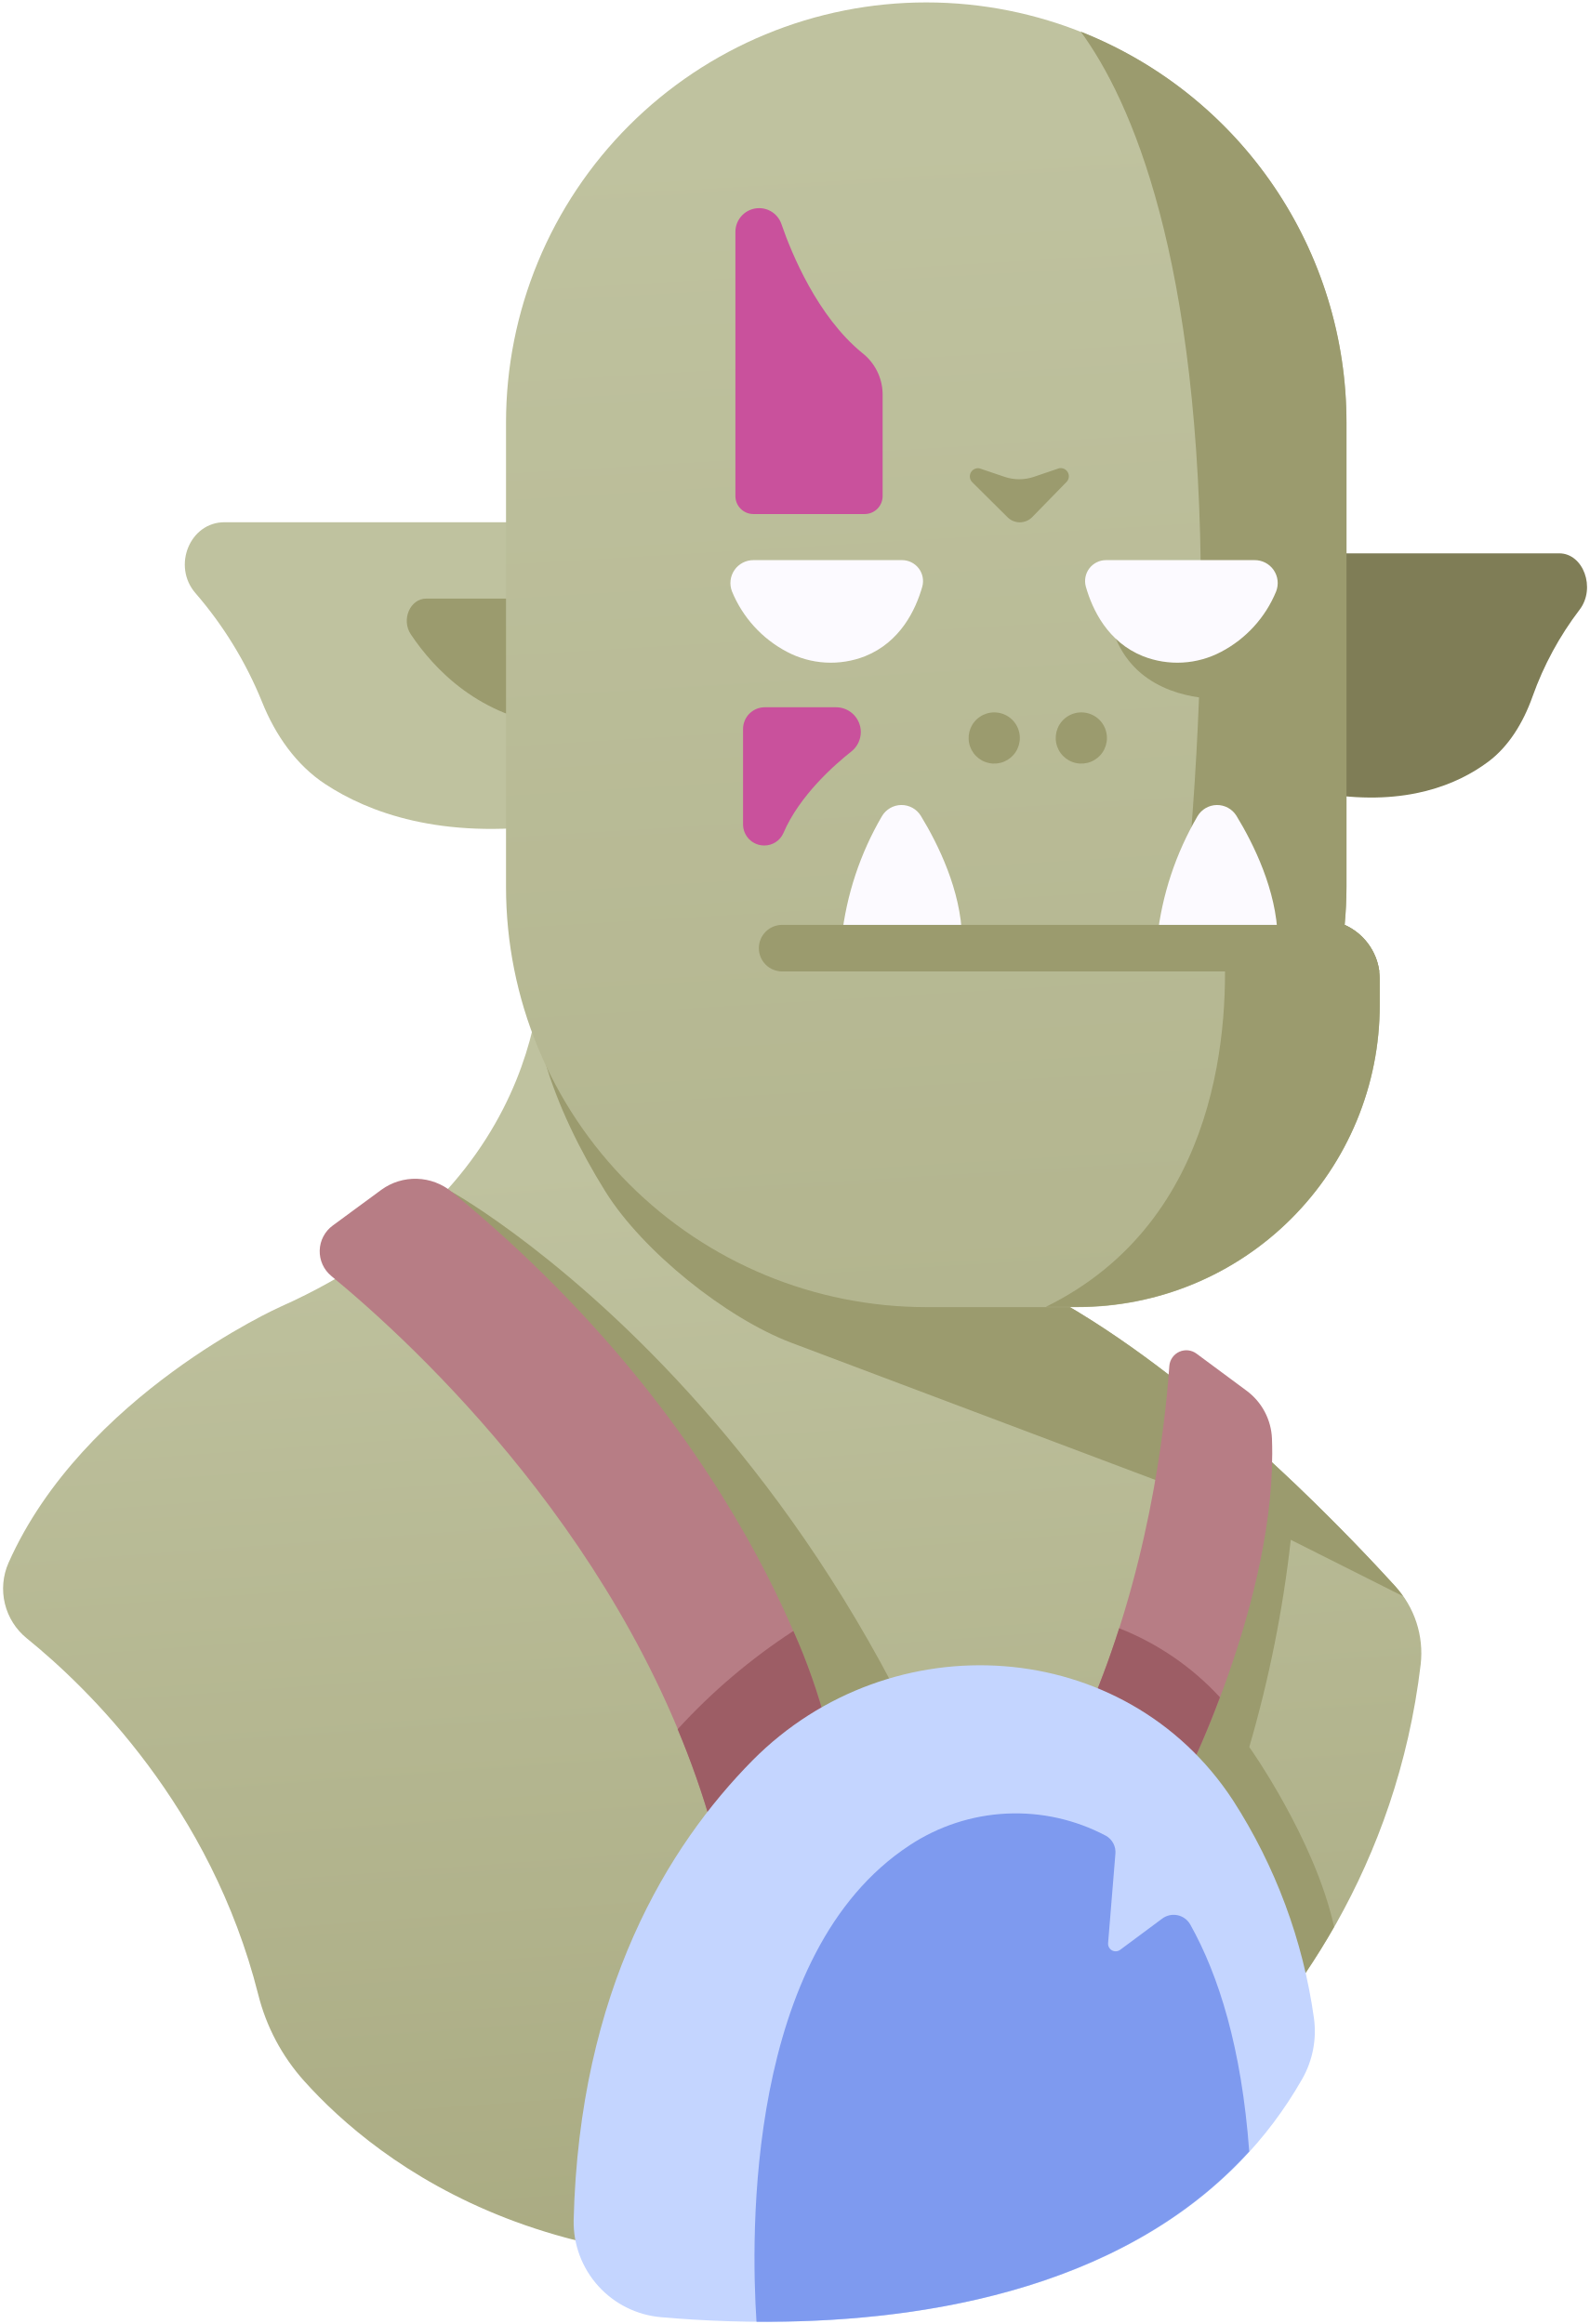
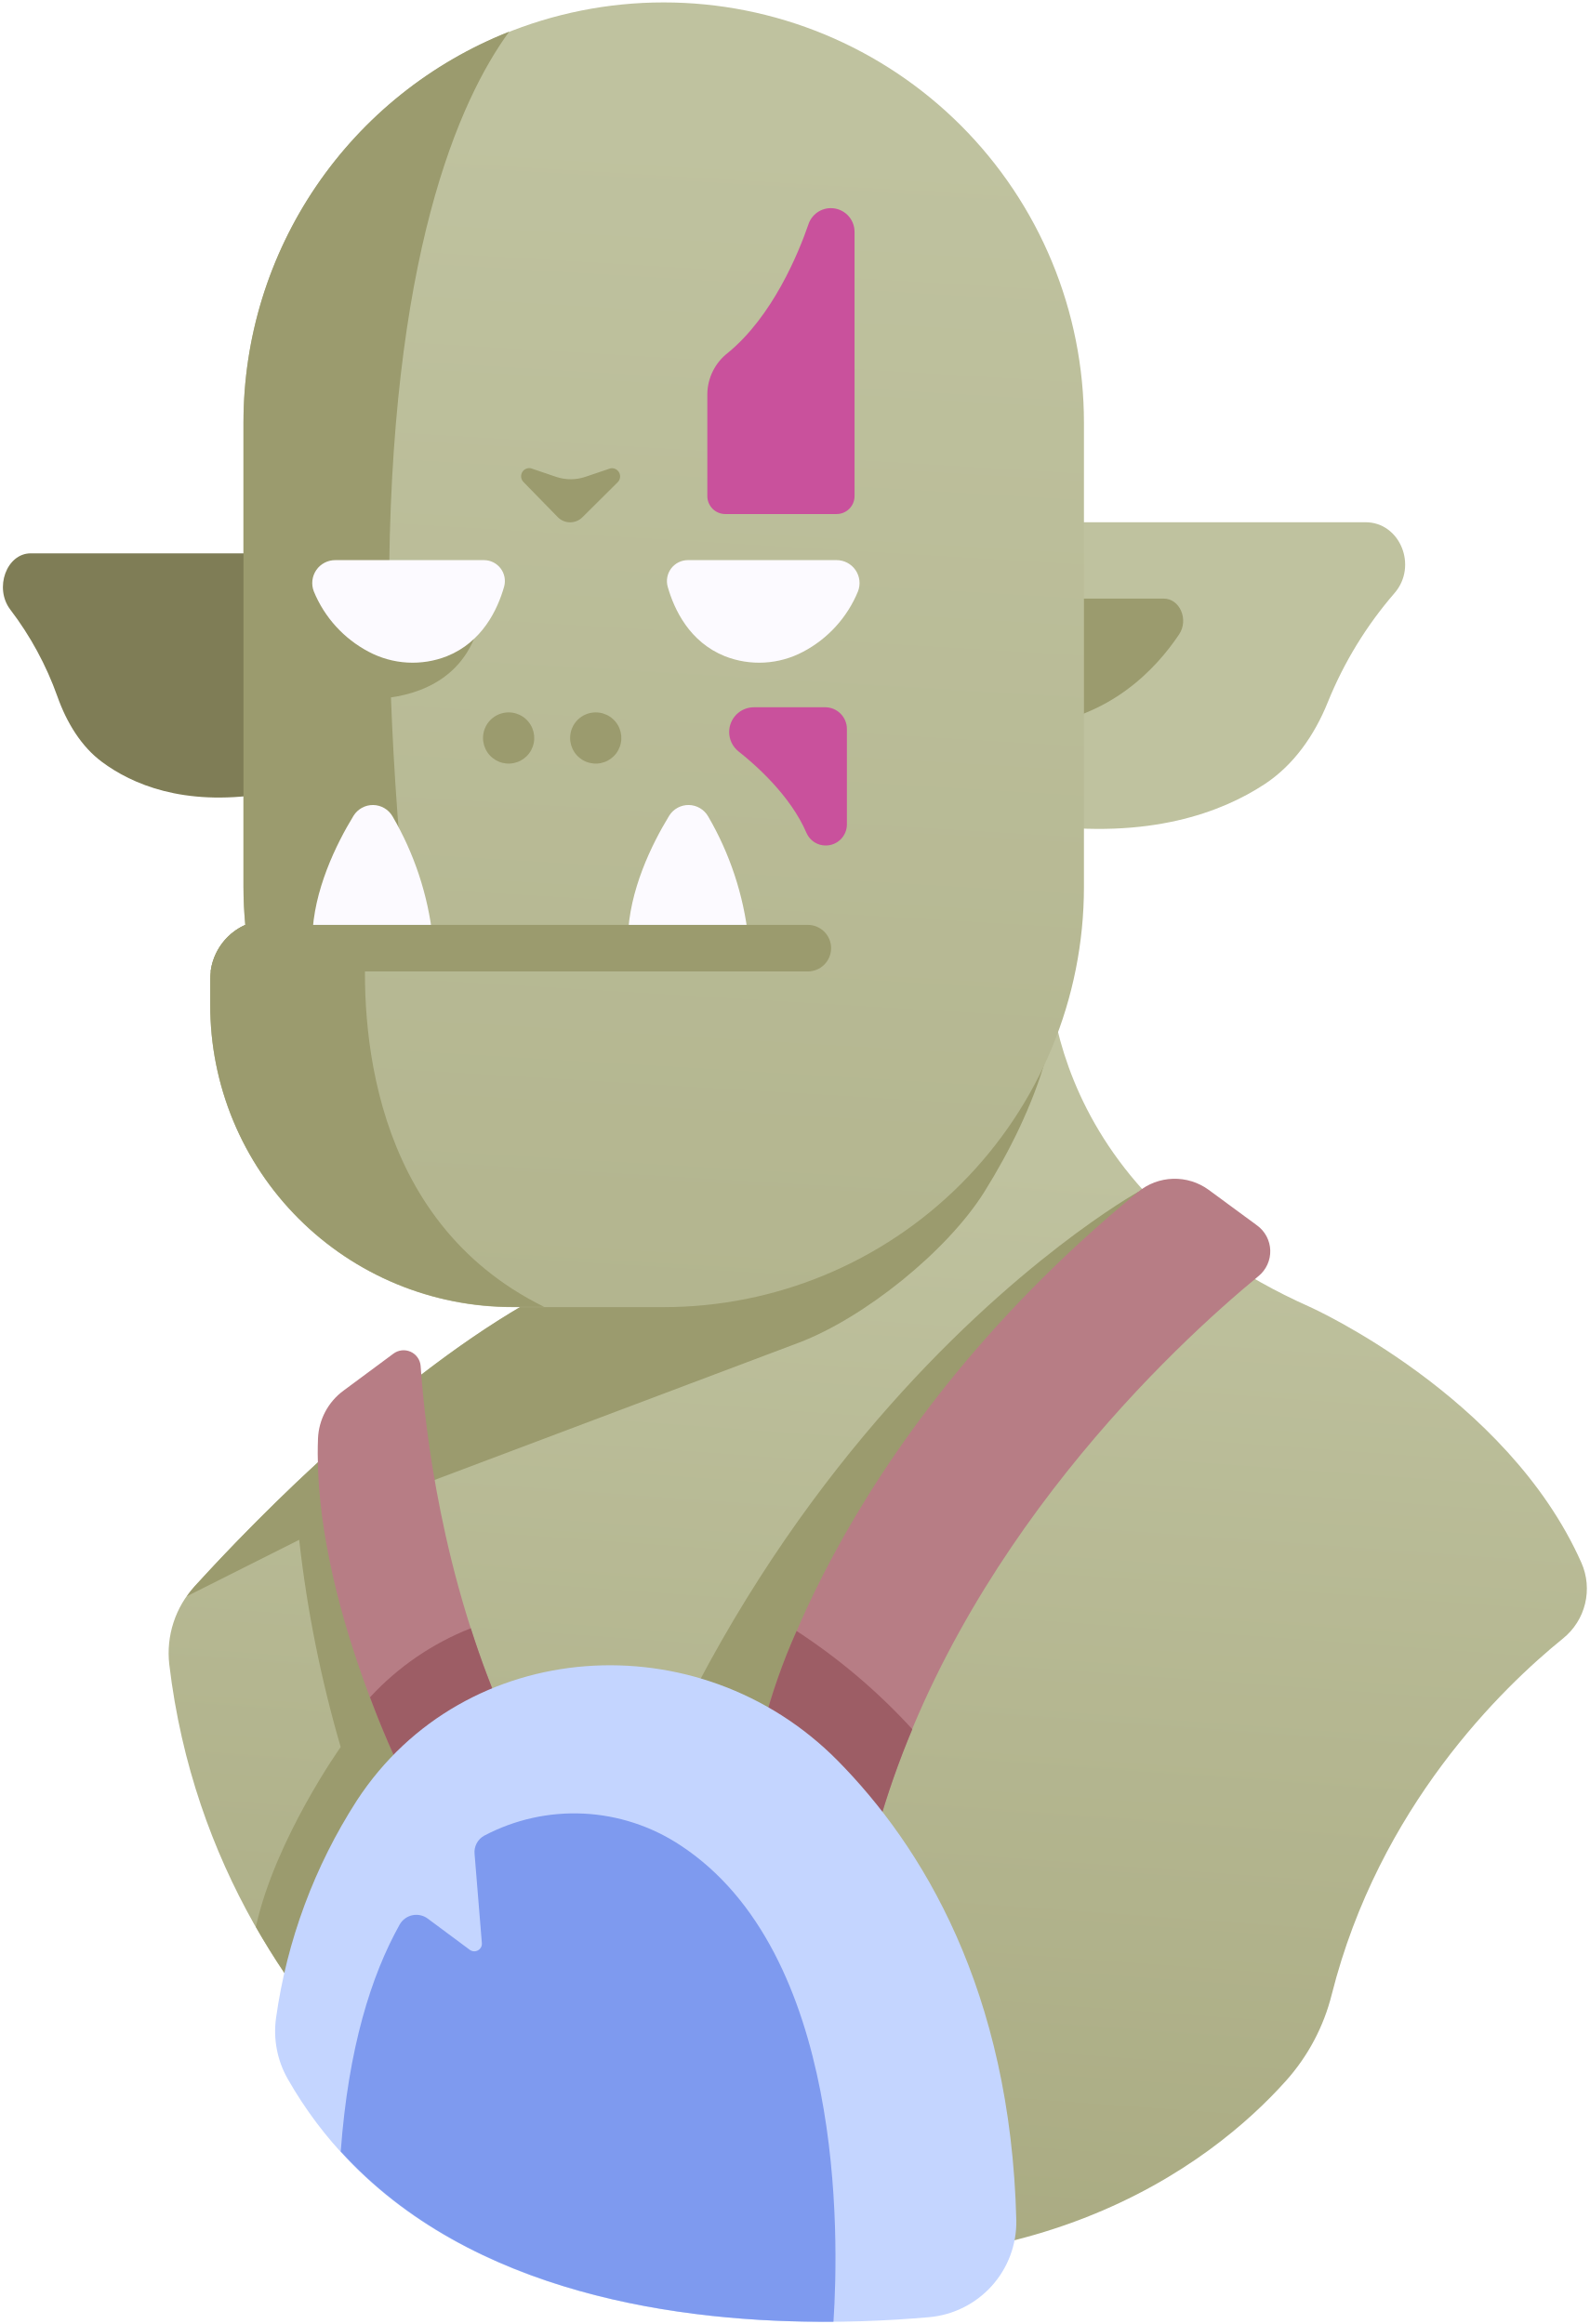
<svg xmlns="http://www.w3.org/2000/svg" width="316" height="462" viewBox="0 0 316 462" fill="none">
-   <path d="M112.19 103.82H44.59C37.75 103.82 34.19 112.5 38.82 117.88C44.406 124.327 48.89 131.652 52.09 139.56C54.75 146.19 58.9 152.1 64.65 155.88C73.19 161.5 87.6 166.93 109.85 163.93L112.19 103.82Z" fill="#BFC29F" />
-   <path d="M111.6 119H84.71C81.51 119 79.71 123.18 81.64 126.09C86.25 132.99 95.32 142.66 110.64 144.3L111.6 119Z" fill="#9B9B6E" />
-   <path d="M107.59 188.49C107.59 188.49 111.51 234.94 55.69 259.8C55.69 259.8 16.51 277.32 1.69 310.69C0.567 313.242 0.314 316.093 0.97 318.803C1.626 321.514 3.154 323.933 5.32 325.69C17.48 335.54 41.9 359.2 51.32 396.49C52.915 402.882 56.049 408.787 60.45 413.69C75 429.93 112.25 459.37 182.24 446C203.567 441.995 223.259 431.842 238.89 416.79C256.94 399.27 277.59 371.02 282.36 330.85C282.677 328.047 282.387 325.208 281.511 322.527C280.634 319.846 279.191 317.384 277.28 315.31C265.06 301.9 235.53 271.48 206.28 256.31L107.59 188.49Z" fill="url(#paint0_linear_4_713)" />
-   <path d="M89.8 236.94L86.18 250.42C146.68 296.82 172.13 402.76 180.31 446.42C180.96 446.3 181.58 446.21 182.24 446.08C191.878 444.227 201.234 441.125 210.07 436.85C188.43 291.69 89.8 236.94 89.8 236.94Z" fill="#9B9B6E" />
-   <path d="M256.54 306.11L278.85 317.32C278.371 316.62 277.846 315.952 277.28 315.32C272.78 310.38 265.91 303.12 257.58 295.17C254.14 291.89 250.45 288.5 246.58 285.1C234.37 274.38 220.31 263.6 206.31 256.31L107.59 188.49C103 200.92 109.96 220.28 120.36 236.93C127.73 248.72 144.27 262.01 157.27 266.93L242.61 299.1L228 350.48L238.87 416.79C249.172 406.835 258.019 395.476 265.15 383.05C261.28 365.55 248.29 347.3 248.29 347.3C252.218 333.832 254.978 320.051 256.54 306.11Z" fill="#9B9B6E" />
-   <path d="M267.25 183.86C267.48 181.36 267.61 178.86 267.61 176.28V84C267.61 61.849 258.811 40.605 243.148 24.942C227.485 9.279 206.241 0.48 184.09 0.48C173.122 0.48 162.262 2.64 152.129 6.838C141.995 11.035 132.788 17.187 125.033 24.942C117.277 32.698 111.125 41.905 106.928 52.038C102.731 62.171 100.57 73.032 100.57 84V176.33C100.573 198.48 109.373 219.722 125.036 235.385C140.698 251.047 161.94 259.847 184.09 259.85H214.22C222.1 259.85 229.902 258.298 237.181 255.283C244.461 252.267 251.075 247.848 256.647 242.276C262.218 236.705 266.638 230.091 269.653 222.811C272.668 215.531 274.22 207.729 274.22 199.85V194.6C274.222 192.328 273.564 190.103 272.327 188.197C271.09 186.291 269.326 184.784 267.25 183.86Z" fill="url(#paint1_linear_4_713)" />
-   <path d="M149.79 111.35H179.3C179.941 111.353 180.572 111.504 181.145 111.79C181.718 112.077 182.218 112.491 182.604 113.002C182.991 113.513 183.255 114.106 183.376 114.735C183.497 115.364 183.471 116.012 183.3 116.63C181.99 121.23 178.95 127.63 171.94 130.45C169.438 131.433 166.753 131.864 164.069 131.712C161.385 131.56 158.765 130.829 156.39 129.57C151.457 126.975 147.595 122.727 145.48 117.57C145.208 116.874 145.111 116.121 145.198 115.379C145.285 114.637 145.553 113.927 145.979 113.312C146.405 112.698 146.975 112.198 147.64 111.855C148.304 111.513 149.043 111.34 149.79 111.35Z" fill="#FCFAFF" />
-   <path d="M202.69 146.71C202.69 147.717 202.391 148.702 201.831 149.539C201.272 150.376 200.476 151.029 199.545 151.414C198.615 151.798 197.591 151.899 196.603 151.701C195.615 151.504 194.708 151.018 193.997 150.306C193.286 149.593 192.802 148.685 192.606 147.697C192.411 146.709 192.513 145.685 192.9 144.755C193.287 143.825 193.941 143.031 194.779 142.473C195.618 141.915 196.603 141.618 197.61 141.62C198.278 141.62 198.939 141.752 199.556 142.008C200.173 142.264 200.734 142.639 201.205 143.111C201.677 143.584 202.051 144.145 202.306 144.763C202.561 145.38 202.691 146.042 202.69 146.71Z" fill="#9B9B6E" />
-   <path d="M220 146.71C220 147.717 219.702 148.702 219.142 149.539C218.582 150.376 217.786 151.029 216.856 151.414C215.925 151.798 214.901 151.899 213.914 151.701C212.926 151.504 212.019 151.018 211.308 150.306C210.596 149.593 210.112 148.685 209.917 147.697C209.722 146.709 209.824 145.685 210.211 144.755C210.597 143.825 211.251 143.031 212.09 142.473C212.928 141.915 213.913 141.618 214.92 141.62C215.588 141.62 216.25 141.752 216.867 142.008C217.484 142.264 218.044 142.639 218.516 143.111C218.988 143.584 219.362 144.145 219.616 144.763C219.871 145.38 220.002 146.042 220 146.71Z" fill="#9B9B6E" />
-   <path d="M171.86 102.19H149.72C148.777 102.187 147.873 101.811 147.206 101.144C146.539 100.477 146.163 99.573 146.16 98.63V46.09C146.16 44.843 146.655 43.646 147.536 42.763C148.417 41.88 149.613 41.383 150.86 41.38C151.835 41.376 152.787 41.676 153.583 42.239C154.379 42.802 154.979 43.599 155.3 44.52C157.3 50.35 162.46 62.9 171.37 70.17C172.605 71.132 173.609 72.357 174.31 73.757C175.011 75.156 175.39 76.695 175.42 78.26V98.63C175.418 99.573 175.042 100.477 174.375 101.144C173.707 101.811 172.803 102.187 171.86 102.19Z" fill="#C9519C" />
-   <path d="M152 140.6H166.16C167.465 140.6 168.716 141.118 169.639 142.041C170.561 142.964 171.08 144.215 171.08 145.52C171.081 146.262 170.914 146.995 170.592 147.663C170.27 148.332 169.801 148.918 169.22 149.38C165.87 152.02 158.88 158.16 155.69 165.63C155.362 166.365 154.827 166.989 154.151 167.424C153.474 167.859 152.684 168.087 151.88 168.08C150.766 168.08 149.698 167.637 148.91 166.85C148.122 166.062 147.68 164.994 147.68 163.88V144.93C147.678 144.362 147.789 143.799 148.006 143.274C148.222 142.748 148.54 142.271 148.941 141.869C149.343 141.467 149.819 141.147 150.344 140.93C150.869 140.712 151.432 140.6 152 140.6Z" fill="#C9519C" />
-   <path d="M193.24 95.87L200.24 102.82C200.56 103.142 200.941 103.398 201.361 103.572C201.781 103.746 202.23 103.836 202.685 103.836C203.139 103.836 203.589 103.746 204.009 103.572C204.428 103.398 204.809 103.142 205.13 102.82L211.96 95.82C212.205 95.573 212.364 95.255 212.414 94.911C212.464 94.567 212.402 94.216 212.237 93.91C212.073 93.604 211.814 93.359 211.499 93.211C211.184 93.064 210.831 93.021 210.49 93.09L205.49 94.79C203.597 95.435 201.543 95.435 199.65 94.79L194.65 93.1C194.308 93.043 193.957 93.097 193.648 93.253C193.339 93.409 193.087 93.66 192.93 93.969C192.773 94.277 192.718 94.628 192.774 94.97C192.83 95.312 192.993 95.627 193.24 95.87Z" fill="#9B9B6E" />
-   <path d="M262.25 110H309.88C314.7 110 317.21 116.91 313.95 121.19C309.956 126.428 306.799 132.254 304.59 138.46C302.72 143.74 299.79 148.46 295.74 151.46C289.74 155.93 279.57 160.26 263.89 157.87L262.25 110Z" fill="#7F7D56" />
-   <path d="M207.85 259.8H214.22C222.099 259.8 229.901 258.248 237.181 255.233C244.46 252.218 251.074 247.798 256.646 242.226C262.218 236.655 266.637 230.041 269.652 222.761C272.668 215.481 274.22 207.679 274.22 199.8V194.6C274.218 191.528 273.003 188.581 270.84 186.4H243.24C244.31 202.78 243 242.5 207.85 259.8Z" fill="#9B9B6E" />
-   <path d="M270.87 186.4C269.831 185.336 268.603 184.475 267.25 183.86C267.48 181.36 267.61 178.86 267.61 176.28V84C267.619 67.244 262.588 50.873 253.17 37.014C243.752 23.155 230.383 12.45 214.8 6.29C224.69 19.84 238.69 50.98 238.68 118.64H220C220.8 133.55 231.21 137.64 238.3 138.64C237.76 153.09 236.64 168.95 234.79 186.41L270.87 186.4Z" fill="#9B9B6E" />
-   <path d="M249.32 111.35H219.81C219.169 111.351 218.536 111.5 217.962 111.786C217.388 112.072 216.888 112.487 216.5 112.998C216.113 113.509 215.849 114.103 215.729 114.733C215.61 115.363 215.637 116.012 215.81 116.63C217.12 121.23 220.16 127.63 227.17 130.45C229.672 131.433 232.357 131.864 235.041 131.712C237.725 131.56 240.345 130.829 242.72 129.57C247.653 126.975 251.515 122.727 253.63 117.57C253.902 116.874 253.999 116.121 253.912 115.379C253.825 114.637 253.557 113.927 253.131 113.312C252.705 112.698 252.135 112.198 251.47 111.855C250.806 111.513 250.067 111.34 249.32 111.35Z" fill="#FCFAFF" />
-   <path d="M167.28 186.4C168.231 177.883 170.956 169.659 175.28 162.26C175.673 161.59 176.232 161.033 176.904 160.643C177.575 160.253 178.336 160.042 179.112 160.032C179.889 160.022 180.654 160.213 181.336 160.585C182.017 160.958 182.59 161.501 183 162.16C186.45 167.81 191 177.06 191.2 186.4H167.28Z" fill="#FCFAFF" />
-   <path d="M230 186.4C230.951 177.883 233.676 169.659 238 162.26C238.394 161.59 238.954 161.034 239.626 160.644C240.299 160.253 241.06 160.043 241.837 160.033C242.614 160.023 243.38 160.214 244.062 160.586C244.744 160.959 245.319 161.501 245.73 162.16C249.18 167.81 253.73 177.06 253.93 186.4H230Z" fill="#FCFAFF" />
-   <path d="M65.86 253.67C82.37 267.28 125.76 307.29 141.54 363.31L164.33 343.23C164.33 343.23 152.06 288.05 89.8 236.94C87.842 235.329 85.405 234.413 82.871 234.337C80.337 234.261 77.85 235.029 75.8 236.52L66.16 243.61C65.373 244.181 64.728 244.925 64.274 245.784C63.82 246.643 63.569 247.595 63.54 248.566C63.511 249.538 63.705 250.503 64.107 251.388C64.509 252.272 65.109 253.053 65.86 253.67Z" fill="#B77D85" />
-   <path d="M232.4 271.54C231.54 284 228.23 313.19 215.61 341.8L234.78 355.19C234.78 355.19 254 317.93 252.8 286C252.728 284.129 252.234 282.299 251.356 280.646C250.478 278.992 249.239 277.558 247.73 276.45L237.81 269.1C237.325 268.737 236.752 268.51 236.149 268.444C235.547 268.378 234.938 268.475 234.385 268.724C233.833 268.973 233.358 269.366 233.009 269.861C232.659 270.356 232.449 270.936 232.4 271.54Z" fill="#B77D85" />
-   <path d="M141.54 363.31L164.33 343.23C162.647 336.722 160.422 330.367 157.68 324.23C149.219 329.743 141.491 336.305 134.68 343.76C137.359 350.132 139.65 356.661 141.54 363.31Z" fill="#9D5D65" />
-   <path d="M222.43 323.69C220.478 329.843 218.201 335.888 215.61 341.8L234.78 355.19C237.647 349.4 240.21 343.466 242.46 337.41C236.906 331.382 230.058 326.691 222.43 323.69Z" fill="#9D5D65" />
-   <path d="M131.41 460.65C163.15 463.44 230.56 462.89 258.82 413.27C260.903 409.605 261.718 405.355 261.14 401.18C258.983 385.766 253.5 371.005 245.07 357.92C223.67 325.17 177.07 322.15 149.53 349.99C132.85 366.89 115.14 395.52 114.01 441.41C113.932 446.225 115.686 450.89 118.916 454.462C122.146 458.033 126.612 460.245 131.41 460.65Z" fill="#C4D5FF" />
-   <path d="M231 381.4L222.64 387.61C222.407 387.784 222.129 387.887 221.839 387.908C221.549 387.928 221.26 387.864 221.005 387.723C220.751 387.583 220.542 387.372 220.405 387.116C220.267 386.86 220.207 386.57 220.23 386.28L221.68 368.55C221.75 367.831 221.609 367.107 221.276 366.466C220.942 365.825 220.429 365.295 219.8 364.94C213.729 361.725 206.904 360.203 200.042 360.534C193.18 360.865 186.534 363.036 180.8 366.82C148.21 388.18 149.23 444.43 150.35 461.55C180.44 461.78 222.42 456.2 248.28 427.7C246.76 407.1 242.22 392.7 236.56 382.58C236.294 382.113 235.933 381.708 235.5 381.391C235.066 381.074 234.57 380.852 234.045 380.74C233.52 380.629 232.977 380.63 232.452 380.744C231.927 380.857 231.432 381.081 231 381.4Z" fill="#7E9AEF" />
-   <path d="M150.82 188.49C150.82 189.718 151.308 190.896 152.176 191.764C153.045 192.632 154.222 193.12 155.45 193.12H274.14C273.887 191.114 273.119 189.207 271.912 187.585C270.705 185.962 269.099 184.679 267.25 183.86H155.45C154.222 183.86 153.045 184.348 152.176 185.216C151.308 186.084 150.82 187.262 150.82 188.49Z" fill="#9B9B6E" />
+   <path d="M203.81 103.82H271.41C278.25 103.82 281.81 112.5 277.18 117.88C271.593 124.327 267.11 131.652 263.91 139.56C261.25 146.19 257.1 152.1 251.35 155.88C242.81 161.5 228.4 166.93 206.15 163.93L203.81 103.82Z" fill="#BFC29F" />
+   <path d="M204.4 119H231.29C234.49 119 236.29 123.18 234.36 126.09C229.75 132.99 220.68 142.66 205.36 144.3L204.4 119Z" fill="#9B9B6E" />
+   <path d="M208.41 188.49C208.41 188.49 204.49 234.94 260.31 259.8C260.31 259.8 299.49 277.32 314.31 310.69C315.433 313.242 315.686 316.093 315.03 318.803C314.374 321.514 312.846 323.933 310.68 325.69C298.52 335.54 274.1 359.2 264.68 396.49C263.085 402.882 259.951 408.787 255.55 413.69C241 429.93 203.75 459.37 133.76 446C112.433 441.995 92.741 431.842 77.11 416.79C59.06 399.27 38.41 371.02 33.64 330.85C33.323 328.047 33.612 325.208 34.489 322.527C35.365 319.846 36.808 317.384 38.72 315.31C50.94 301.9 80.47 271.48 109.72 256.31L208.41 188.49Z" fill="url(#paint0_linear_1_1054)" />
+   <path d="M226.2 236.94L229.82 250.42C169.32 296.82 143.87 402.76 135.69 446.42C135.04 446.3 134.42 446.21 133.76 446.08C124.121 444.227 114.765 441.125 105.93 436.85C127.57 291.69 226.2 236.94 226.2 236.94Z" fill="#9B9B6E" />
+   <path d="M59.46 306.11L37.15 317.32C37.629 316.62 38.154 315.952 38.72 315.32C43.22 310.38 50.09 303.12 58.42 295.17C61.86 291.89 65.55 288.5 69.42 285.1C81.63 274.38 95.69 263.6 109.69 256.31L208.41 188.49C213 200.92 206.04 220.28 195.64 236.93C188.27 248.72 171.73 262.01 158.73 266.93L73.39 299.1L88 350.48L77.13 416.79C66.828 406.835 57.98 395.476 50.85 383.05C54.72 365.55 67.71 347.3 67.71 347.3C63.782 333.832 61.022 320.051 59.46 306.11Z" fill="#9B9B6E" />
+   <path d="M48.75 183.86C48.52 181.36 48.39 178.86 48.39 176.28V84C48.39 61.849 57.189 40.605 72.852 24.942C88.515 9.279 109.759 0.48 131.91 0.48C142.878 0.48 153.739 2.64 163.872 6.838C174.005 11.035 183.212 17.187 190.967 24.942C198.723 32.698 204.875 41.905 209.072 52.038C213.27 62.171 215.43 73.032 215.43 84V176.33C215.427 198.48 206.627 219.722 190.965 235.385C175.302 251.047 154.06 259.847 131.91 259.85H101.78C93.901 259.85 86.099 258.298 78.819 255.283C71.539 252.267 64.925 247.848 59.353 242.276C53.782 236.705 49.362 230.091 46.347 222.811C43.332 215.531 41.78 207.729 41.78 199.85V194.6C41.779 192.328 42.437 190.103 43.674 188.197C44.911 186.291 46.674 184.784 48.75 183.86Z" fill="url(#paint1_linear_1_1054)" />
+   <path d="M166.21 111.35H136.7C136.059 111.353 135.428 111.504 134.855 111.79C134.282 112.077 133.782 112.491 133.396 113.002C133.009 113.513 132.745 114.106 132.624 114.735C132.503 115.364 132.529 116.012 132.7 116.63C134.01 121.23 137.05 127.63 144.06 130.45C146.562 131.433 149.247 131.864 151.931 131.712C154.615 131.56 157.235 130.829 159.61 129.57C164.543 126.975 168.405 122.727 170.52 117.57C170.792 116.874 170.889 116.121 170.802 115.379C170.715 114.637 170.447 113.927 170.021 113.312C169.595 112.698 169.025 112.198 168.36 111.855C167.696 111.513 166.957 111.34 166.21 111.35Z" fill="#FCFAFF" />
+   <path d="M113.31 146.71C113.31 147.717 113.609 148.702 114.169 149.539C114.728 150.376 115.524 151.028 116.454 151.413C117.385 151.798 118.409 151.899 119.397 151.701C120.384 151.504 121.291 151.018 122.003 150.306C122.714 149.593 123.198 148.685 123.393 147.697C123.589 146.709 123.486 145.685 123.1 144.755C122.713 143.825 122.059 143.031 121.221 142.473C120.382 141.915 119.397 141.618 118.39 141.62C117.722 141.62 117.061 141.752 116.444 142.008C115.827 142.263 115.266 142.639 114.794 143.111C114.323 143.584 113.949 144.145 113.694 144.763C113.439 145.38 113.309 146.042 113.31 146.71Z" fill="#9B9B6E" />
+   <path d="M96 146.71C96 147.717 96.299 148.702 96.859 149.539C97.418 150.376 98.214 151.028 99.144 151.413C100.075 151.798 101.099 151.899 102.087 151.701C103.074 151.504 103.981 151.018 104.693 150.306C105.404 149.593 105.888 148.685 106.083 147.697C106.279 146.709 106.176 145.685 105.79 144.755C105.403 143.825 104.749 143.031 103.911 142.473C103.072 141.915 102.087 141.618 101.08 141.62C100.412 141.62 99.751 141.752 99.134 142.008C98.517 142.263 97.956 142.639 97.484 143.111C97.012 143.584 96.638 144.145 96.384 144.763C96.129 145.38 95.999 146.042 96 146.71Z" fill="#9B9B6E" />
+   <path d="M144.14 102.19H166.28C167.223 102.187 168.127 101.811 168.794 101.144C169.461 100.477 169.837 99.573 169.84 98.63V46.09C169.84 44.843 169.345 43.646 168.464 42.763C167.583 41.88 166.387 41.383 165.14 41.38C164.165 41.376 163.213 41.676 162.417 42.239C161.621 42.802 161.021 43.599 160.7 44.52C158.7 50.35 153.54 62.9 144.63 70.17C143.395 71.132 142.391 72.357 141.69 73.757C140.989 75.156 140.61 76.695 140.58 78.26V98.63C140.583 99.573 140.959 100.477 141.626 101.144C142.293 101.811 143.197 102.187 144.14 102.19Z" fill="#C9519C" />
+   <path d="M164 140.6H149.84C148.535 140.6 147.284 141.118 146.361 142.041C145.438 142.964 144.92 144.215 144.92 145.52C144.919 146.262 145.086 146.995 145.408 147.663C145.73 148.332 146.199 148.919 146.78 149.38C150.13 152.02 157.12 158.16 160.31 165.63C160.637 166.365 161.172 166.989 161.849 167.424C162.526 167.859 163.315 168.087 164.12 168.08C165.234 168.08 166.302 167.638 167.09 166.85C167.877 166.062 168.32 164.994 168.32 163.88V144.93C168.321 144.362 168.21 143.799 167.994 143.274C167.777 142.749 167.459 142.271 167.058 141.869C166.657 141.467 166.18 141.148 165.655 140.93C165.131 140.712 164.568 140.6 164 140.6Z" fill="#C9519C" />
+   <path d="M122.76 95.87L115.76 102.82C115.439 103.142 115.058 103.398 114.639 103.572C114.219 103.746 113.769 103.836 113.315 103.836C112.861 103.836 112.411 103.746 111.991 103.572C111.571 103.398 111.19 103.142 110.87 102.82L104.04 95.82C103.795 95.573 103.636 95.255 103.586 94.911C103.536 94.567 103.598 94.216 103.762 93.91C103.927 93.604 104.186 93.359 104.501 93.211C104.815 93.064 105.169 93.021 105.51 93.09L110.51 94.79C112.403 95.435 114.457 95.435 116.35 94.79L121.35 93.1C121.692 93.043 122.043 93.097 122.352 93.253C122.661 93.409 122.912 93.66 123.069 93.969C123.227 94.277 123.281 94.628 123.226 94.97C123.17 95.312 123.007 95.627 122.76 95.87Z" fill="#9B9B6E" />
+   <path d="M53.75 110H6.12C1.3 110 -1.21 116.91 2.05 121.19C6.044 126.428 9.201 132.254 11.41 138.46C13.28 143.74 16.21 148.46 20.26 151.46C26.26 155.93 36.43 160.26 52.11 157.87L53.75 110Z" fill="#7F7D56" />
+   <path d="M108.15 259.8H101.78C93.901 259.8 86.098 258.248 78.819 255.233C71.539 252.217 64.925 247.798 59.353 242.226C53.782 236.655 49.362 230.04 46.347 222.761C43.332 215.481 41.78 207.679 41.78 199.8V194.6C41.781 191.528 42.996 188.581 45.16 186.4H72.76C71.69 202.78 73 242.5 108.15 259.8Z" fill="#9B9B6E" />
+   <path d="M45.13 186.4C46.169 185.336 47.396 184.475 48.75 183.86C48.52 181.36 48.39 178.86 48.39 176.28V84C48.38 67.244 53.412 50.873 62.83 37.014C72.248 23.155 85.617 12.45 101.2 6.29C91.31 19.84 77.31 50.98 77.32 118.64H96C95.2 133.55 84.79 137.64 77.7 138.64C78.24 153.09 79.36 168.95 81.21 186.41L45.13 186.4Z" fill="#9B9B6E" />
+   <path d="M66.68 111.35H96.19C96.831 111.351 97.464 111.5 98.038 111.786C98.612 112.072 99.112 112.487 99.499 112.998C99.887 113.509 100.151 114.103 100.27 114.733C100.39 115.363 100.363 116.012 100.19 116.63C98.88 121.23 95.84 127.63 88.83 130.45C86.328 131.433 83.643 131.864 80.959 131.712C78.275 131.56 75.655 130.829 73.28 129.57C68.347 126.975 64.484 122.727 62.37 117.57C62.098 116.874 62.001 116.121 62.088 115.379C62.175 114.637 62.443 113.927 62.869 113.312C63.294 112.698 63.865 112.198 64.529 111.855C65.194 111.513 65.932 111.34 66.68 111.35Z" fill="#FCFAFF" />
+   <path d="M148.72 186.4C147.769 177.883 145.044 169.659 140.72 162.26C140.327 161.59 139.768 161.033 139.097 160.643C138.425 160.253 137.665 160.042 136.888 160.032C136.112 160.022 135.346 160.213 134.665 160.585C133.983 160.958 133.41 161.501 133 162.16C129.55 167.81 125 177.06 124.8 186.4H148.72Z" fill="#FCFAFF" />
+   <path d="M86 186.4C85.049 177.883 82.324 169.659 78 162.26C77.606 161.59 77.046 161.033 76.374 160.643C75.701 160.253 74.94 160.043 74.163 160.033C73.386 160.023 72.62 160.213 71.938 160.586C71.256 160.959 70.681 161.501 70.27 162.16C66.82 167.81 62.27 177.06 62.07 186.4H86Z" fill="#FCFAFF" />
+   <path d="M250.14 253.67C233.63 267.28 190.24 307.29 174.46 363.31L151.67 343.23C151.67 343.23 163.94 288.05 226.2 236.94C228.157 235.329 230.594 234.413 233.128 234.337C235.662 234.261 238.15 235.029 240.2 236.52L249.84 243.61C250.626 244.181 251.271 244.925 251.725 245.784C252.179 246.643 252.431 247.595 252.46 248.566C252.489 249.538 252.295 250.503 251.892 251.387C251.49 252.272 250.891 253.053 250.14 253.67Z" fill="#B77D85" />
+   <path d="M83.6 271.54C84.46 284 87.77 313.19 100.39 341.8L81.22 355.19C81.22 355.19 62 317.93 63.2 286C63.273 284.129 63.766 282.299 64.644 280.646C65.522 278.992 66.761 277.558 68.27 276.45L78.19 269.1C78.675 268.737 79.249 268.51 79.851 268.444C80.453 268.378 81.062 268.475 81.615 268.724C82.167 268.973 82.643 269.366 82.992 269.861C83.341 270.356 83.551 270.936 83.6 271.54Z" fill="#B77D85" />
+   <path d="M174.46 363.31L151.67 343.23C153.353 336.722 155.577 330.367 158.32 324.23C166.78 329.743 174.509 336.305 181.32 343.76C178.641 350.132 176.35 356.661 174.46 363.31Z" fill="#9D5D65" />
+   <path d="M93.57 323.69C95.523 329.843 97.799 335.888 100.39 341.8L81.22 355.19C78.354 349.4 75.79 343.466 73.54 337.41C79.094 331.382 85.942 326.691 93.57 323.69Z" fill="#9D5D65" />
+   <path d="M184.59 460.65C152.85 463.44 85.44 462.89 57.18 413.27C55.098 409.605 54.282 405.355 54.86 401.18C57.017 385.766 62.501 371.005 70.93 357.92C92.33 325.17 138.93 322.15 166.47 349.99C183.15 366.89 200.86 395.52 201.99 441.41C202.068 446.225 200.314 450.89 197.084 454.462C193.854 458.033 189.388 460.245 184.59 460.65Z" fill="#C4D5FF" />
+   <path d="M85 381.4L93.36 387.61C93.593 387.784 93.871 387.887 94.16 387.907C94.45 387.927 94.74 387.864 94.994 387.723C95.249 387.583 95.457 387.372 95.595 387.116C95.733 386.86 95.793 386.57 95.77 386.28L94.32 368.55C94.25 367.831 94.39 367.107 94.724 366.466C95.058 365.825 95.571 365.295 96.2 364.94C102.271 361.725 109.096 360.203 115.958 360.534C122.82 360.864 129.466 363.036 135.2 366.82C167.79 388.18 166.77 444.43 165.65 461.55C135.56 461.78 93.58 456.2 67.72 427.7C69.24 407.1 73.78 392.7 79.44 382.58C79.705 382.113 80.067 381.708 80.5 381.391C80.934 381.073 81.429 380.852 81.955 380.74C82.48 380.629 83.023 380.63 83.548 380.744C84.073 380.857 84.568 381.081 85 381.4Z" fill="#7E9AEF" />
+   <path d="M165.18 188.49C165.18 189.718 164.692 190.895 163.824 191.764C162.956 192.632 161.778 193.12 160.55 193.12H41.86C42.114 191.114 42.881 189.207 44.088 187.585C45.295 185.962 46.901 184.679 48.75 183.86H160.55C161.778 183.86 162.956 184.348 163.824 185.216C164.692 186.084 165.18 187.262 165.18 188.49Z" fill="#9B9B6E" />
  <defs>
-     <linearGradient id="paint0_linear_4_713" x1="134.83" y1="229.76" x2="161.68" y2="599.41" gradientUnits="userSpaceOnUse">
+     <linearGradient id="paint0_linear_1_1054" x1="181.17" y1="229.76" x2="154.32" y2="599.41" gradientUnits="userSpaceOnUse">
      <stop stop-color="#BFC29F" />
      <stop offset="1" stop-color="#9B9B6E" />
    </linearGradient>
-     <linearGradient id="paint1_linear_4_713" x1="177.87" y1="26.25" x2="219.94" y2="728.85" gradientUnits="userSpaceOnUse">
+     <linearGradient id="paint1_linear_1_1054" x1="138.13" y1="26.25" x2="96.06" y2="728.85" gradientUnits="userSpaceOnUse">
      <stop stop-color="#BFC29F" />
      <stop offset="1" stop-color="#9B9B6E" />
    </linearGradient>
  </defs>
</svg>
